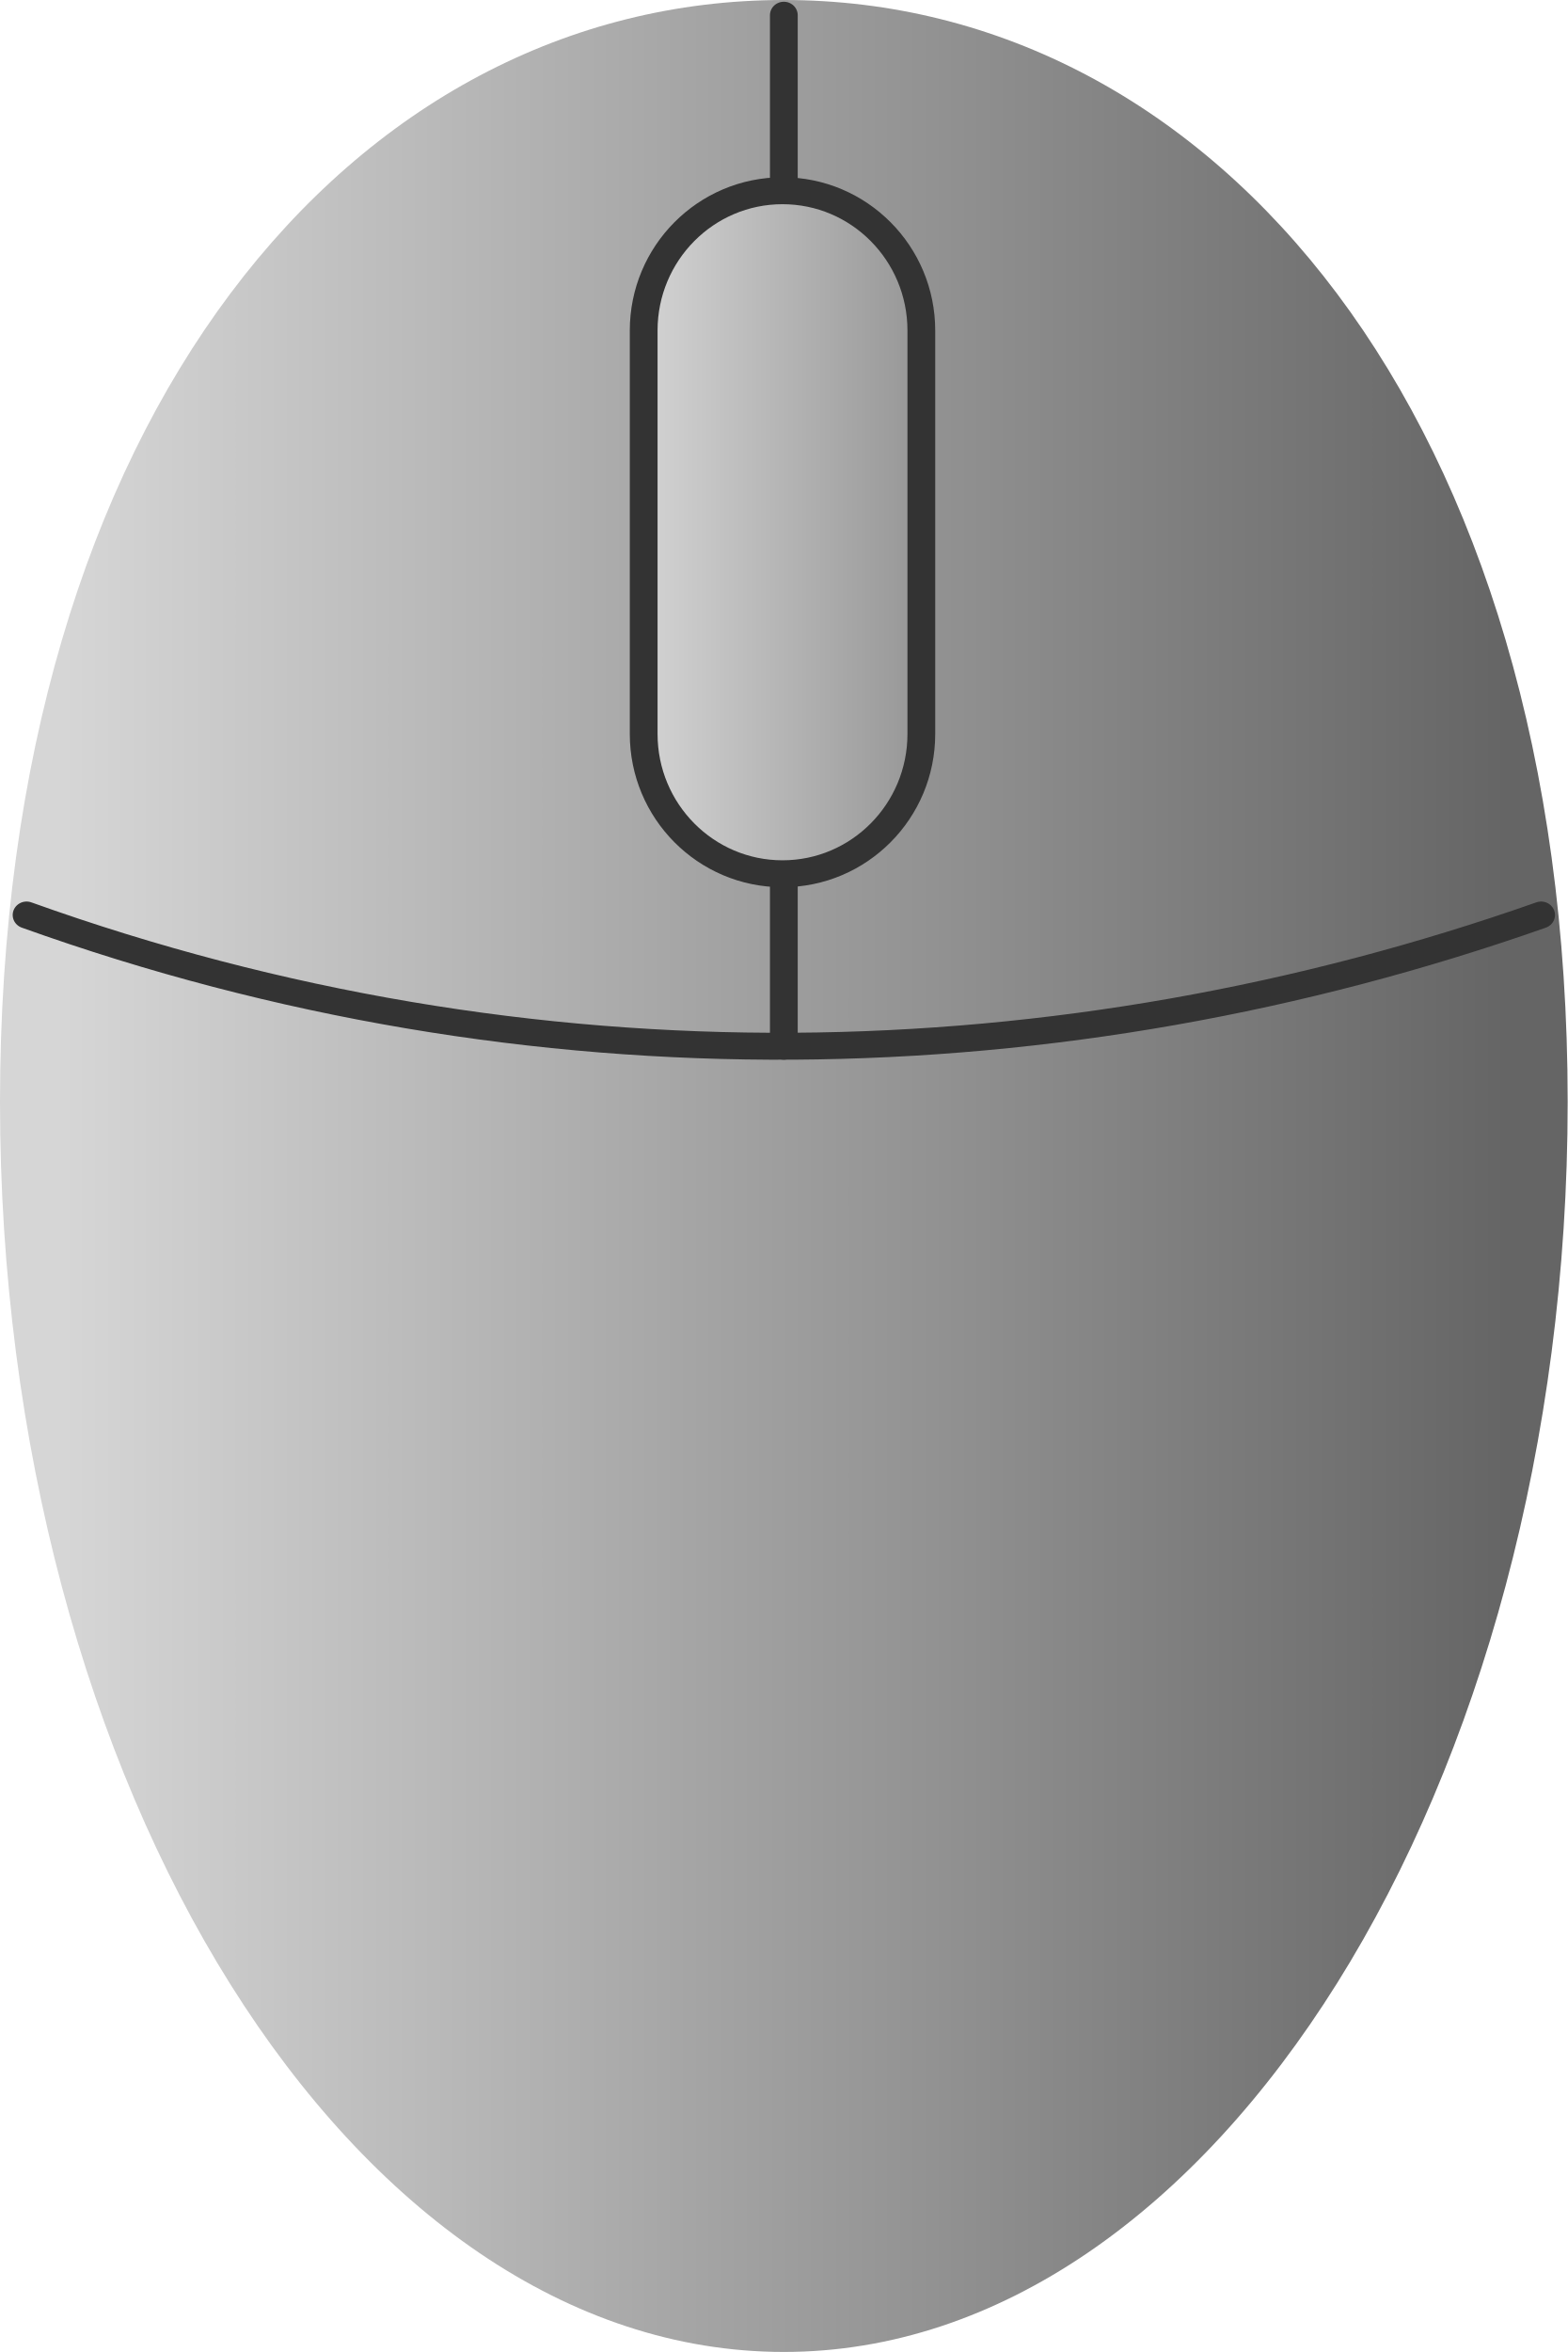
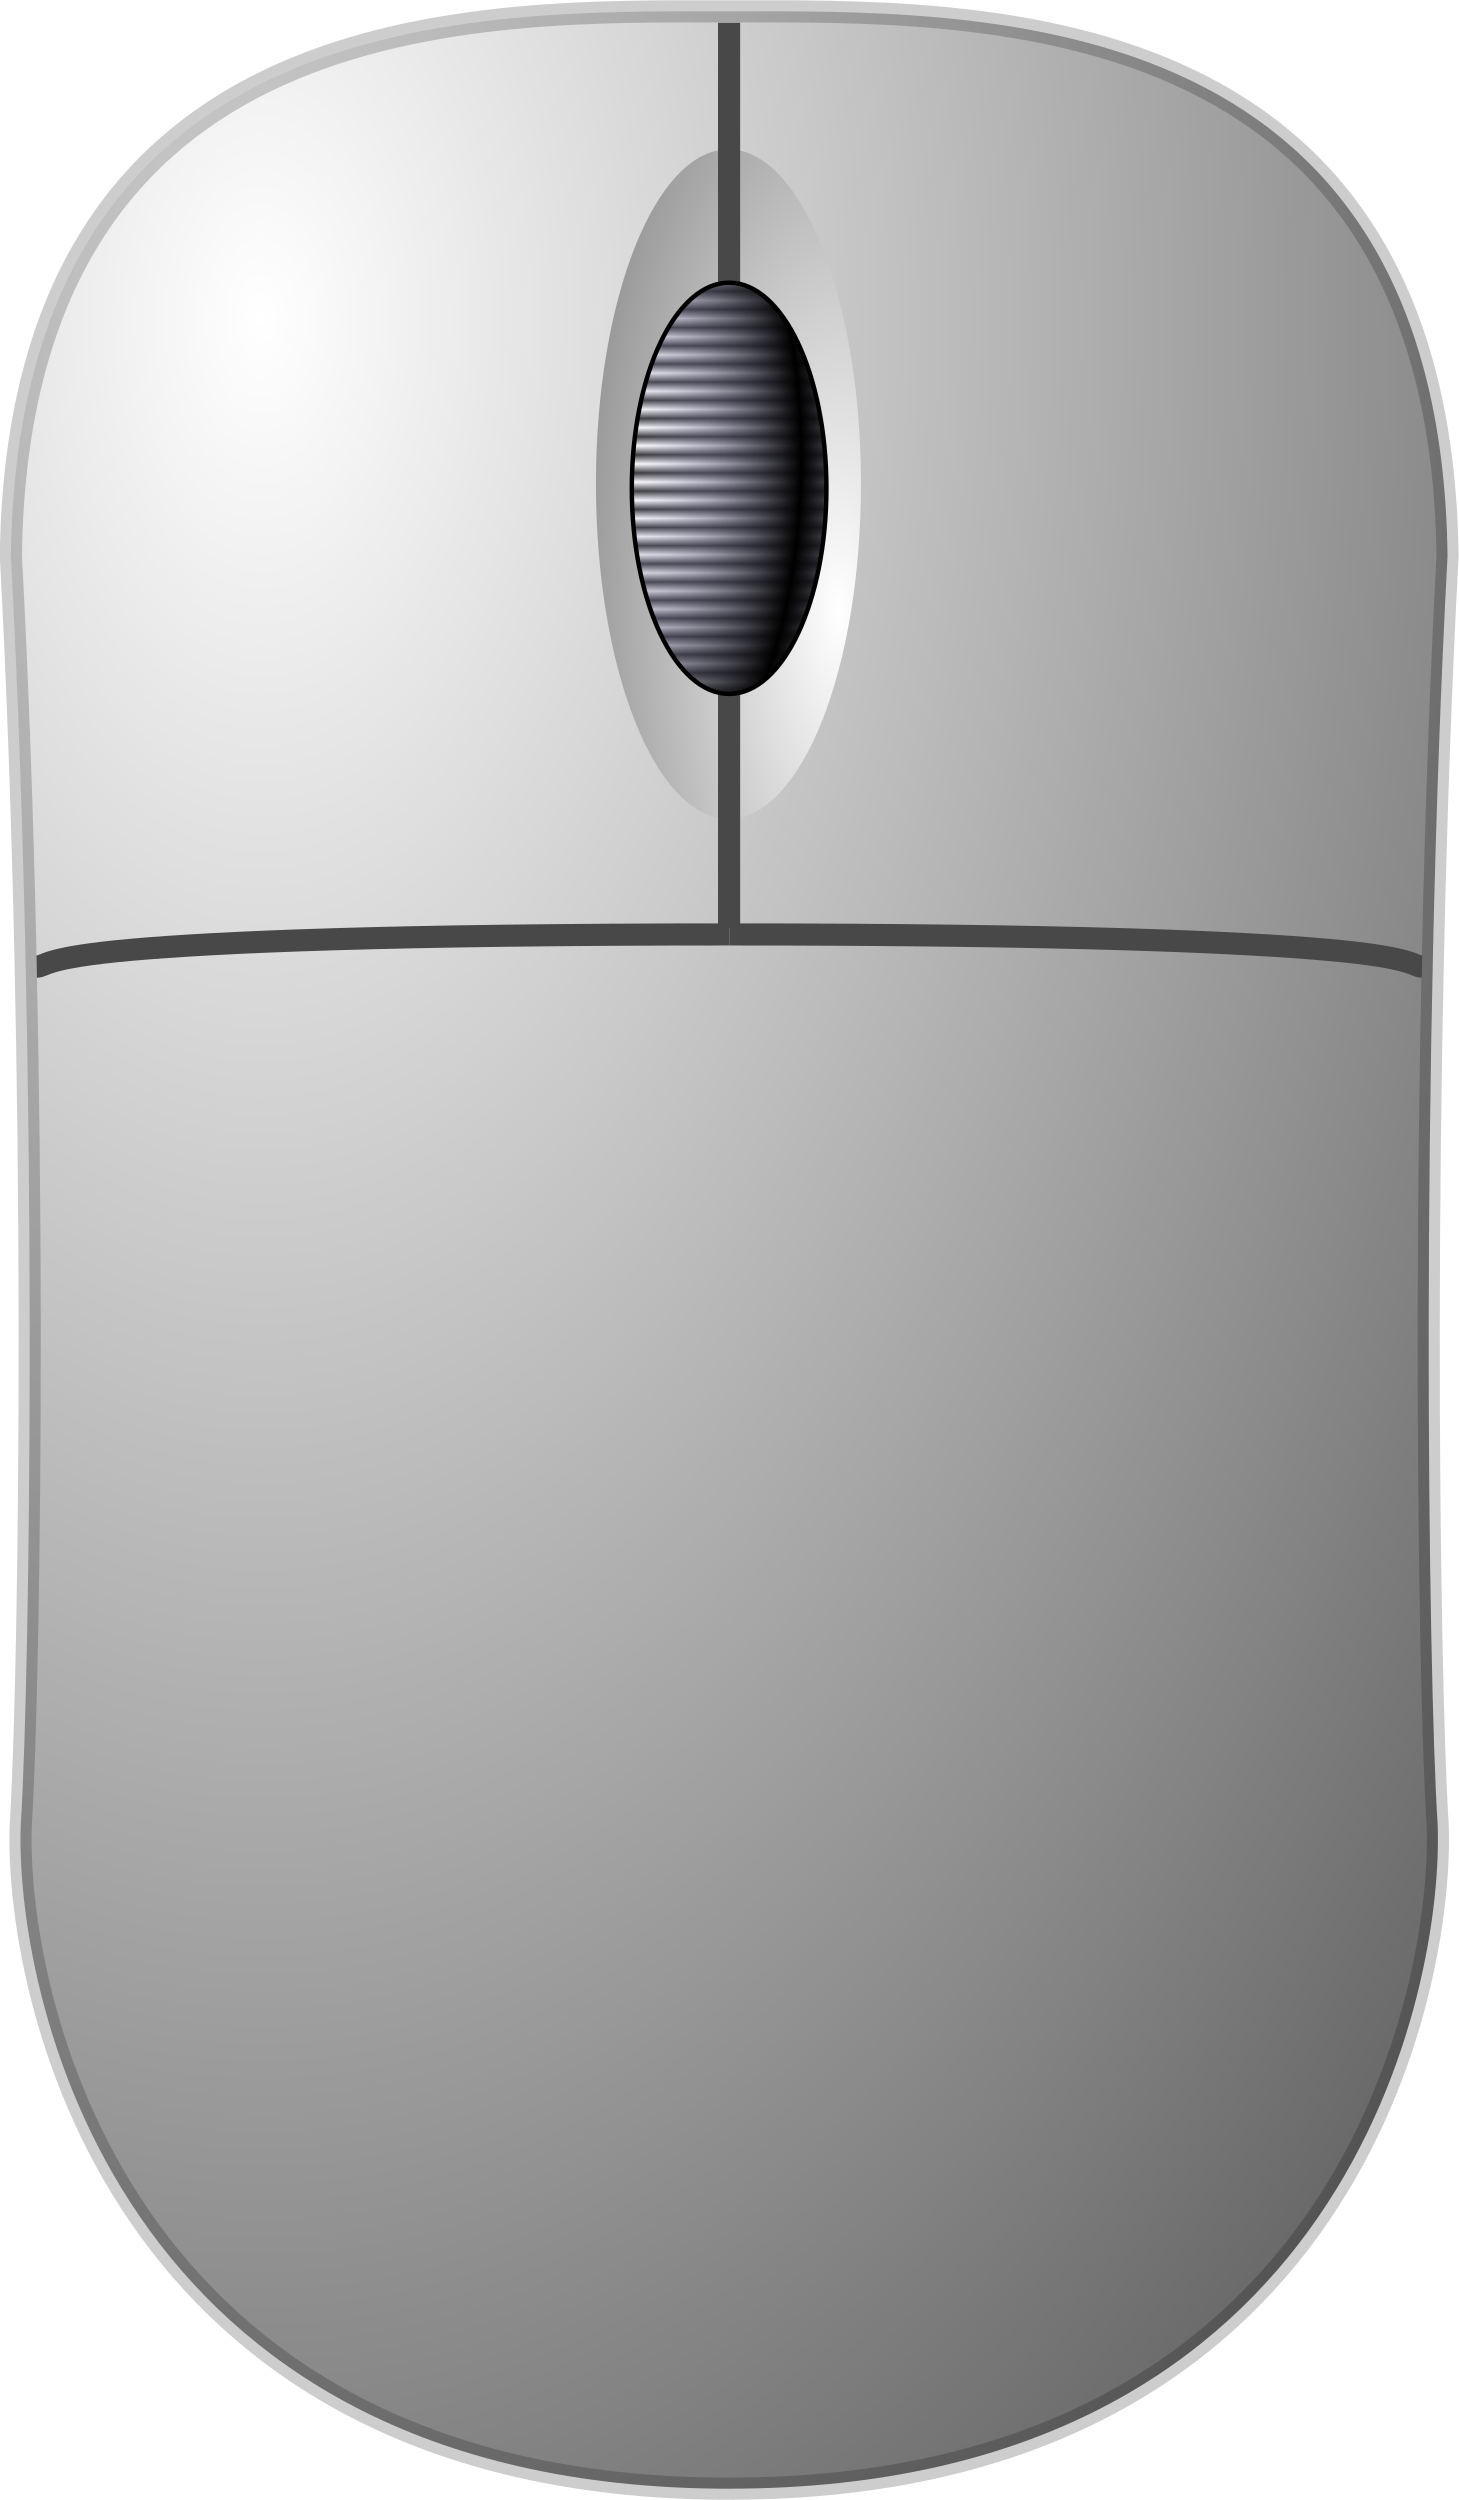
- <svg xmlns="http://www.w3.org/2000/svg" xmlns:xlink="http://www.w3.org/1999/xlink" height="60" viewBox="0 0 40 60" width="40">
-   <linearGradient id="a" gradientUnits="userSpaceOnUse" x1="2.45" x2="3.66" xlink:href="#c" y1="1.7" y2="1.7" />
-   <linearGradient id="b" gradientUnits="userSpaceOnUse" x1="9.5" x2="14.098" xlink:href="#c" y1="6.46" y2="6.46" />
-   <linearGradient id="c" gradientUnits="userSpaceOnUse" x1="2.45" x2="3.66" y1="1.7" y2="1.7">
-     <stop offset="0" stop-color="#d6d6d6" />
-     <stop offset="1" stop-color="#939393" />
+ <svg xmlns="http://www.w3.org/2000/svg" xmlns:xlink="http://www.w3.org/1999/xlink" viewBox="0 0 35 60">
+   <radialGradient id="a" cx="193.4" cy="181.62" gradientTransform="matrix(.13524 0 0 .34162 8.5772 -48.069)" gradientUnits="userSpaceOnUse" r="68.141" spreadMethod="reflect" xlink:href="#b" />
+   <linearGradient id="b">
+     <stop offset="0" stop-color="#fff" />
+     <stop offset="1" stop-color="#666" />
  </linearGradient>
-   <linearGradient id="d" gradientUnits="userSpaceOnUse" x1=".95" x2="22.686" y1="16.492" y2="16.492">
-     <stop offset="0" stop-color="#d6d6d6" />
-     <stop offset="1" stop-color="#656565" />
+   <radialGradient id="c" cx="85.528" cy="170.14" gradientTransform="matrix(.14849 0 0 .25527 8.1707 -36.461)" gradientUnits="userSpaceOnUse" r="252.08" spreadMethod="reflect" xlink:href="#b" />
+   <linearGradient id="d" gradientTransform="matrix(.13405 0 0 .2832 8.3022 -37.262)" gradientUnits="userSpaceOnUse" spreadMethod="reflect" x1="193.63" x2="193.63" y1="161.65" y2="162.42">
+     <stop offset="0" stop-color="#333" />
+     <stop offset="1" stop-color="#fff" />
  </linearGradient>
-   <g transform="scale(1.6949 1.6438)">
-     <g stroke="#333" stroke-width=".11" transform="matrix(3.8 0 0 3.8 .00001 -.000006)">
-       <path d="m3.1.062v4.2" fill="none" stroke-linecap="round" />
-       <path d="m6.1 3.7c-1.9.69-4 .74-6 0" fill="none" stroke-linecap="round" stroke-linejoin="bevel" />
-       <rect fill="url(#a)" fill-rule="evenodd" height="2.8" rx=".57" width="1.1" x="2.5" y=".78" />
+   <radialGradient id="e" cx="158.03" cy="169.2" gradientTransform="matrix(.13493 0 0 .28136 8.3022 -37.262)" gradientUnits="userSpaceOnUse" r="31.163" spreadMethod="reflect">
+     <stop offset="0" stop-color="#b3b3eb" stop-opacity="0" />
+     <stop offset="1" />
+   </radialGradient>
+   <g transform="translate(-14.6 .6541)">
+     <path d="m32.103 59.075c-14.905 0-17.159-12.11-17.004-15.947.229-3.619.42-18.176-.238-30.434.168-13.396 11.35-13.076 17.24-13.076 5.89 0 17.072-.32 17.24 13.076-.658 12.258-.468 26.815-.238 30.433.154 3.837-2.099 15.947-17.004 15.947" style="fill-rule:evenodd;stroke:#000;stroke-linejoin:round;stroke-opacity:.198;stroke-width:.531;fill:url(#c)" />
+     <ellipse cx="32.083" cy="10.963" fill="url(#a)" fill-rule="evenodd" rx="3.18" ry="8.032" />
+     <g fill="none" stroke="#484848">
+       <path d="m32.105 21.772c-8.161 0-12.278.183-14.374.371-2.096.188-2.039.399-2.251.404" stroke-width=".531" />
+       <path d="m32.104 21.772c8.161 0 12.278.183 14.374.371 2.096.188 2.039.399 2.251.404" stroke-width=".531" />
+       <path d="m32.098-.108v21.716" stroke-width=".531" />
    </g>
-     <g stroke-width=".418">
-       <path d="m23.6 17.1c0 10.6-5.32 19.4-11.8 19.4s-11.8-8.74-11.8-19.4 5.32-17.1 11.8-17.1 11.8 6.46 11.8 17.1z" fill="url(#d)" />
-       <g stroke="#333">
-         <path d="m11.8.236v16" fill="none" stroke-linecap="round" />
-         <path d="m23.2 14.2c-7.22 2.62-15.2 2.81-22.8 0" fill="none" stroke-linecap="round" stroke-linejoin="bevel" />
-         <rect fill="url(#b)" fill-rule="evenodd" height="10.6" rx="2.17" width="4.18" x="9.69" y="2.96" />
-       </g>
+     <g fill-rule="evenodd">
+       <path d="m34.434 11.065a2.335 4.934 0 1 1 -4.671 0 2.335 4.934 0 1 1 4.671 0z" fill="url(#d)" />
+       <path d="m34.434 11.065a2.335 4.934 0 1 1 -4.671 0 2.335 4.934 0 1 1 4.671 0z" fill="url(#e)" stroke="#000" stroke-width=".107" />
    </g>
  </g>
</svg>
